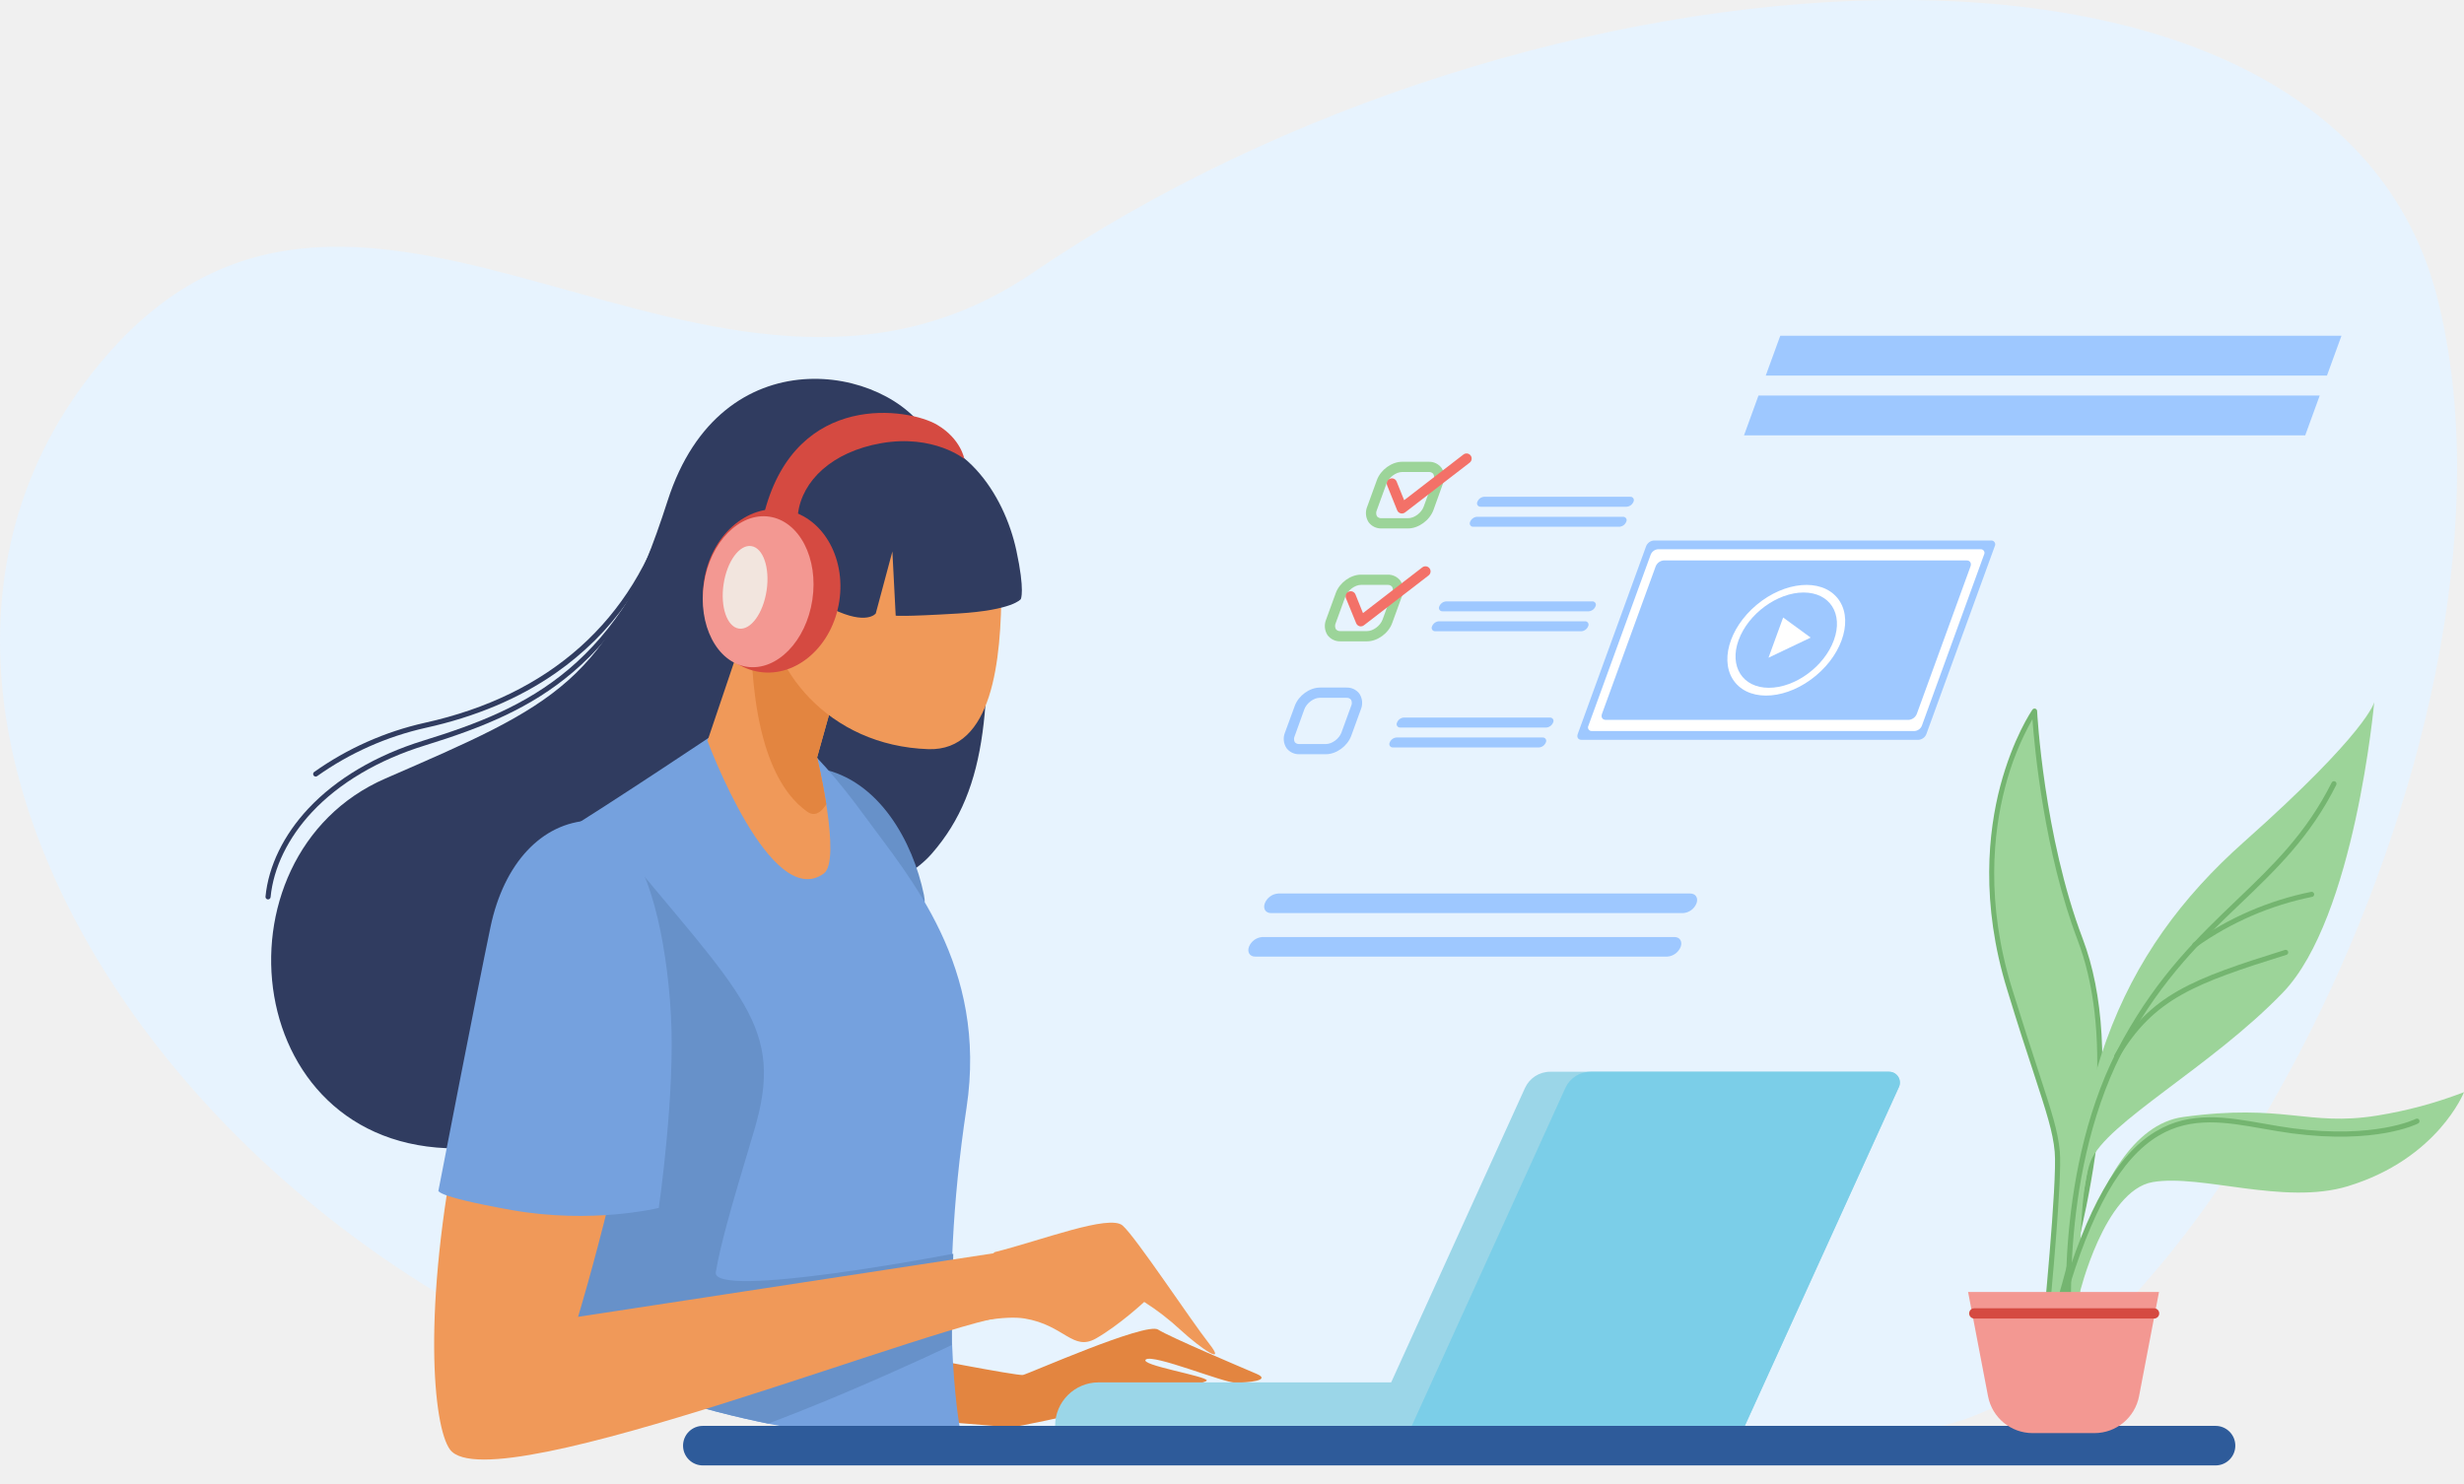
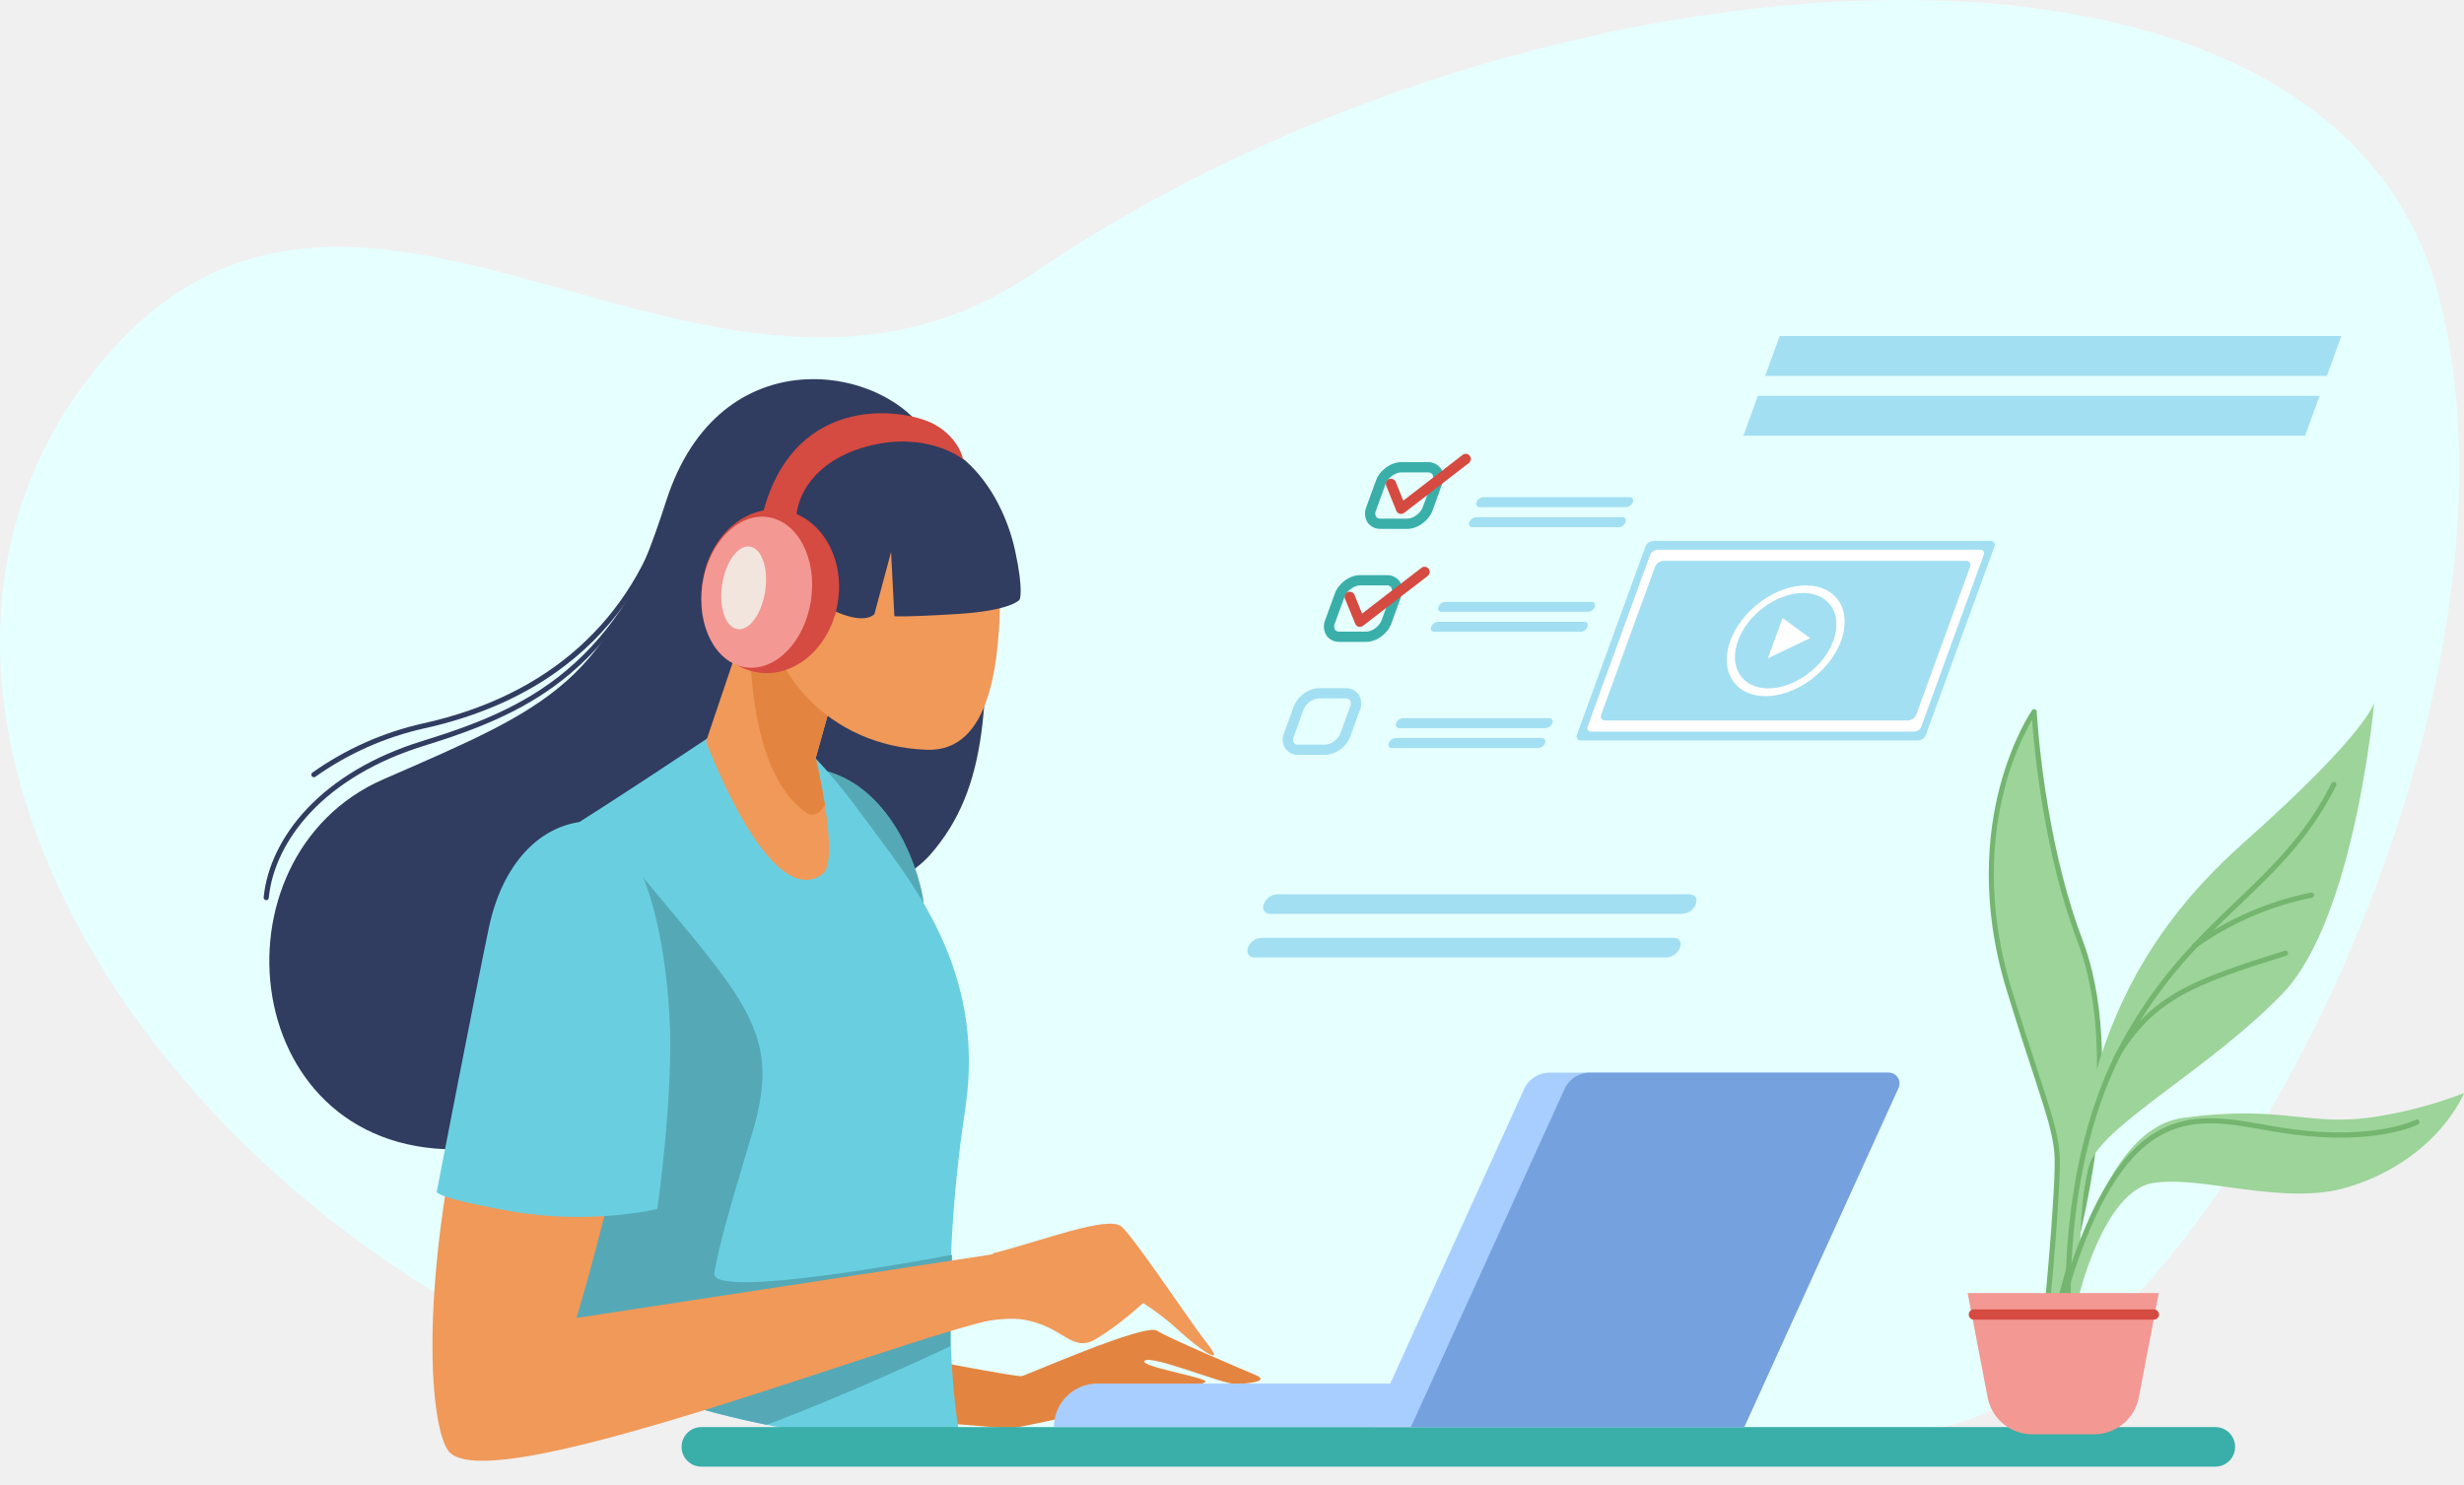
- <svg xmlns="http://www.w3.org/2000/svg" viewBox="0 0 1155.15 695.56">
+ <svg xmlns="http://www.w3.org/2000/svg" viewBox="0 0 1154.19 695.56">
  <defs>
-     <style>.cls-1{fill:none;}.cls-2{fill:#e7f3fe;}.cls-3{fill:#303c60;}.cls-4{fill:#e38540;}.cls-5{fill:#6791c9;}.cls-6{clip-path:url(#clip-path);}.cls-7{fill:#75a1de;}.cls-8{fill:#2e5b9a;}.cls-9{fill:#f09959;}.cls-10{fill:#9bd6e8;}.cls-11{fill:#7bcee8;}.cls-12{fill:#d54a41;}.cls-13{fill:#f39892;}.cls-14{fill:#f2e5de;}.cls-15{fill:#9ec8ff;}.cls-16{fill:#fff;}.cls-17{fill:#9cd499;}.cls-18{fill:#f37168;}.cls-19{fill:#74b570;}</style>
-     <clipPath id="clip-path">
+     <style>.cls-1{fill:none;}.cls-2{fill:#e6ffff;}.cls-3{fill:#303c60;}.cls-4{fill:#e38540;}.cls-5{fill:#55a9b7;}.cls-6{clip-path:url(#clip-path);}.cls-7{fill:#69cfe0;}.cls-8{fill:#3aafa9;}.cls-9{fill:#f09959;}.cls-10{fill:#a8ceff;}.cls-11{fill:#75a1de;}.cls-12{fill:#d54a41;}.cls-13{fill:#f39892;}.cls-14{fill:#f2e5de;}.cls-15{fill:#a2dff2;}.cls-16{fill:#fff;}.cls-17{fill:#9cd499;}.cls-18{fill:#74b570;}</style>
+     <clipPath id="clip-path" transform="translate(-0.96)">
      <path class="cls-1" d="M423.55,675.86C129.3,658.74-106.67,347.44,49.9,166.77,171.34,26.66,333.25,230.6,484.26,127.85,716.59-30.23,1093-59,1142.81,140.31S1027.61,651,904.61,669.64,423.55,675.86,423.55,675.86Z" />
    </clipPath>
  </defs>
  <g id="Layer_2" data-name="Layer 2">
    <g id="Слой_1" data-name="Слой 1">
-       <path class="cls-2" d="M423.55,675.86C129.3,658.74-106.67,347.44,49.9,166.77,171.34,26.66,333.25,230.6,484.26,127.85,716.59-30.23,1093-59,1142.81,140.31S1027.61,651,904.61,669.64,423.55,675.86,423.55,675.86Z" />
-       <path class="cls-3" d="M461.69,254c3.11,74.73,2.33,115.2-24.91,146.34s-103.53,23.35-103.53,23.35-7.53,110-114.17,114.69-122-137-38.4-173.33C260.21,330.43,285.51,320.38,313,234.76c25.13-78.23,103.53-63.32,122.21-30.62S461.69,254,461.69,254Z" />
-       <path class="cls-4" d="M426.66,635.39s50.34,9.86,52.93,9.34,57.61-24.91,63.32-21.28,38.92,17.64,46.18,20.76-4.15,4.15-9.86,4.15-38.4-13.49-42-10.9,28.54,7.79,28.54,9.86-86.15,21.8-91.34,21.8-45.15-3.63-45.15-3.63Z" />
-       <path class="cls-5" d="M384.88,360.47c27.12,5.32,43.08,34,48.27,59.15S384.88,360.47,384.88,360.47Z" />
+       <path class="cls-2" d="M424.51,675.86C130.26,658.74-105.71,347.44,50.86,166.77,172.3,26.66,334.21,230.6,485.22,127.85,717.55-30.23,1094-59,1143.77,140.31S1028.57,651,905.57,669.64,424.51,675.86,424.51,675.86Z" transform="translate(-0.96)" />
+       <path class="cls-3" d="M461.69,254c3.11,74.73,2.33,115.2-24.91,146.34s-103.53,23.35-103.53,23.35-7.53,110-114.17,114.69-122-137-38.4-173.33C260.21,330.43,285.51,320.38,313,234.76c25.13-78.23,103.53-63.32,122.21-30.62S461.69,254,461.69,254Z" transform="translate(-0.96)" />
+       <path class="cls-4" d="M426.66,635.39s50.34,9.86,52.93,9.34,57.61-24.91,63.32-21.28,38.92,17.64,46.18,20.76-4.15,4.15-9.86,4.15-38.4-13.49-42-10.9,28.54,7.79,28.54,9.86-86.15,21.8-91.34,21.8-45.15-3.63-45.15-3.63Z" transform="translate(-0.96)" />
+       <path class="cls-5" d="M384.88,360.47c27.12,5.32,43.08,34,48.27,59.15S384.88,360.47,384.88,360.47Z" transform="translate(-0.96)" />
      <g class="cls-6">
-         <path class="cls-7" d="M339.48,341.14s-52.16,35-80.18,52.16,10.12,201.61,19.46,270.11S450,669.64,450,669.64,439.11,612,453.13,519.4c10-66.35-26.73-107.94-47.75-136.74C352.34,310,339.48,341.14,339.48,341.14Z" />
-         <path class="cls-5" d="M288.1,394.07c59.94,73.18,80.2,86.86,65.39,136.23-11.68,38.92-15.57,52.93-17.91,66.16S446.9,587.9,446.9,587.9l-.78,42.82S356.6,673.53,313,682.09s-70.84-1.55-70.84-1.55Z" />
+         <path class="cls-7" d="M339.48,341.14s-52.16,35-80.18,52.16,10.12,201.61,19.46,270.11S450,669.64,450,669.64,439.11,612,453.13,519.4c10-66.35-26.73-107.94-47.75-136.74C352.34,310,339.48,341.14,339.48,341.14Z" transform="translate(-0.96)" />
+         <path class="cls-5" d="M288.1,394.07c59.94,73.18,80.2,86.86,65.39,136.23-11.68,38.92-15.57,52.93-17.91,66.16S446.9,587.9,446.9,587.9l-.78,42.82S356.6,673.53,313,682.09s-70.84-1.55-70.84-1.55Z" transform="translate(-0.96)" />
      </g>
-       <path class="cls-8" d="M1038.67,687.15H329.49a9.27,9.27,0,0,1,0-18.54h709.18a9.27,9.27,0,0,1,0,18.54Z" />
-       <path class="cls-9" d="M358.68,267.45l-27,79.92s29.58,80.18,54.49,62.27c8.51-6.11-3.11-54.49-3.11-54.49l18.16-64.87Z" />
-       <path class="cls-9" d="M272.53,391c-37.26,4.14-40.48,54.49-57.6,138.56S203,669.08,211,679.76c19.46,25.68,238.19-63.83,265.44-63.06,18.8.54,3.11-31.13,3.11-31.13L271,617.48s29.58-97.3,29.58-147.12S286.54,389.4,272.53,391Z" />
-       <path class="cls-9" d="M466.36,587.12c21.8-5.45,53.71-17.9,59.94-12.45s31.91,44.37,40.48,55.27-3.9,2.33-13.24-6.23a119.08,119.08,0,0,0-17.12-13.23s-11.68,10.89-22.58,17.12-14.79-6.23-33.47-9.34S415,631.49,415,631.49Z" />
-       <path class="cls-7" d="M276.68,384.73c-22.83,1-40.48,20.24-46.7,49.82s-24.39,123.51-24.39,123.51-3.64,2.6,34.25,9.34,69-1,69-1,7.78-53.46,5.71-90.3-10.38-71.62-23.88-83.55S276.68,384.73,276.68,384.73Z" />
-       <path class="cls-4" d="M383.07,355.15l18.16-64.87-42.55-22.83-6.5,19.25c-1.42,64.45,15.09,86,26.22,93.88,3.47,2.46,6.46.56,9-3.46C385.54,365.44,383.07,355.15,383.07,355.15Z" />
-       <path class="cls-9" d="M469.47,275c0,34.72-4.14,77.29-34.25,76.29-46.7-1.56-76.13-37.86-76.13-72.58s24.42-62.87,54.54-62.87S469.47,240.26,469.47,275Z" />
-       <path class="cls-10" d="M818,668.58H642.94l72-158.44a13,13,0,0,1,11.79-7.59h158.9a5.06,5.06,0,0,1,4.6,7.15Z" />
-       <path class="cls-10" d="M817.65,668.58h-323A20.38,20.38,0,0,1,515,648.21H817.65Z" />
-       <path class="cls-11" d="M885.65,502.55h-140a13,13,0,0,0-11.79,7.59l-72,158.44H818L890.25,509.7A5.06,5.06,0,0,0,885.65,502.55Z" />
-       <path class="cls-3" d="M418.1,203.75c33.08-2.34,52.67,27.89,58.38,54.36,4.12,19.09,2.08,22.83,2.08,22.83s-3.64,5.19-29.59,6.75-29.06,1-29.06,1l-1.55-30.1-7.79,29.06s-4.15,5.71-20.24-2.08S367,251.88,367,251.88s-3.63-17.12,8.82-28.54S418.1,203.75,418.1,203.75Z" />
-       <path class="cls-12" d="M393.48,281.84c-3.17,21-19.93,35.88-37.44,33.23s-29.12-21.81-25.94-42.81S350,236.38,367.54,239,396.66,260.84,393.48,281.84Z" />
-       <path class="cls-13" d="M380.84,281.28c-2.94,19.44-16.7,33.49-30.74,31.37s-23-19.61-20.1-39,16.7-33.49,30.74-31.37S383.78,261.83,380.84,281.28Z" />
-       <path class="cls-14" d="M359.39,276.93c-1.62,10.69-7.44,18.67-13,17.82s-8.77-10.18-7.16-20.86,7.44-18.66,13-17.82S361,266.25,359.39,276.93Z" />
-       <path class="cls-12" d="M358.55,239.56c15.18-56.44,67.58-48.21,80.82-40.35,11.16,6.61,12.72,16,12.72,16s-14.4-11.68-38.92-7.4c-23.27,4.06-37.11,17.77-39.05,32.95C373.12,248.46,358.55,239.56,358.55,239.56Z" />
-       <path class="cls-3" d="M125.67,421.74h-.12a1.19,1.19,0,0,1-1.08-1.3c1.37-14.28,8.5-28.95,20.09-41.31,13.1-14,31.75-25,53.93-31.86C247.9,332,291,312.54,318.1,229.2a1.2,1.2,0,0,1,1.51-.78,1.21,1.21,0,0,1,.77,1.52c-12.45,38.3-29.4,66.19-51.81,85.26-19.76,16.81-42,25.89-69.38,34.35-21.77,6.74-40.06,17.53-52.88,31.21-11.23,12-18.13,26.15-19.45,39.89A1.19,1.19,0,0,1,125.67,421.74Z" />
-       <path class="cls-3" d="M148,364.14a1.2,1.2,0,0,1-.73-2.15,144.15,144.15,0,0,1,51.85-23.06c58.61-12.91,98-48.16,113.8-101.92a1.2,1.2,0,0,1,2.3.68c-9.78,33.21-28.19,59.42-54.7,77.9-17.07,11.9-37.55,20.54-60.88,25.68a141.5,141.5,0,0,0-50.9,22.62A1.27,1.27,0,0,1,148,364.14Z" />
-       <path class="cls-15" d="M899.44,346.91H741.36c-1.49,0-2.25-1.21-1.71-2.69l32.07-88.1a4.24,4.24,0,0,1,3.66-2.68H933.46a1.82,1.82,0,0,1,1.71,2.68l-32.07,88.1A4.25,4.25,0,0,1,899.44,346.91Z" />
-       <path class="cls-16" d="M897.53,342.79H746.26a1.7,1.7,0,0,1-1.59-2.51l29.2-80.22a4,4,0,0,1,3.41-2.51H928.56a1.7,1.7,0,0,1,1.59,2.51L901,340.28A4,4,0,0,1,897.53,342.79Z" />
-       <path class="cls-15" d="M894.81,337.56h-142c-1.55,0-2.35-1.26-1.79-2.81l25.17-69.15a4.46,4.46,0,0,1,3.84-2.82H922c1.55,0,2.35,1.26,1.79,2.82l-25.17,69.15A4.47,4.47,0,0,1,894.81,337.56Z" />
-       <ellipse class="cls-16" cx="837.41" cy="300.17" rx="31.1" ry="21.65" transform="translate(2.13 606.22) rotate(-39.84)" />
-       <path class="cls-15" d="M859.75,300.17c-4.49,12.34-18.13,22.34-30.47,22.34s-18.7-10-14.21-22.34,18.13-22.34,30.47-22.34S864.24,287.83,859.75,300.17Z" />
-       <polygon class="cls-16" points="848.86 298.98 838.97 303.69 829.09 308.41 832.52 298.98 835.96 289.55 842.41 294.26 848.86 298.98" />
-       <path class="cls-17" d="M660.14,247.79H647.68a7.21,7.21,0,0,1-6.07-2.92,7.89,7.89,0,0,1-.64-7.3l4.53-12.46c1.76-4.81,6.94-8.58,11.82-8.58h12.45a7.21,7.21,0,0,1,6.07,2.92,7.89,7.89,0,0,1,.64,7.3L672,239.21C670.2,244,665,247.79,660.14,247.79Zm-2.82-26.46c-2.84,0-6.25,2.53-7.31,5.42l-4.53,12.46a3.23,3.23,0,0,0,.06,2.91,2.56,2.56,0,0,0,2.14.87h12.46c2.88,0,6.23-2.48,7.3-5.42L672,225.11a3.23,3.23,0,0,0-.06-2.91,2.54,2.54,0,0,0-2.14-.87Z" />
-       <path class="cls-17" d="M640.87,300.73H628.42a7.25,7.25,0,0,1-6.08-2.93,7.91,7.91,0,0,1-.64-7.3l4.54-12.45c1.75-4.82,6.94-8.59,11.81-8.59H650.5a7.27,7.27,0,0,1,6.08,2.92,7.91,7.91,0,0,1,.63,7.31l-4.53,12.45C650.93,297,645.74,300.73,640.87,300.73Zm-2.82-26.47c-2.84,0-6.25,2.54-7.3,5.43l-4.54,12.45a3.26,3.26,0,0,0,.07,2.91,2.54,2.54,0,0,0,2.14.88h12.45c2.89,0,6.23-2.49,7.3-5.43l4.53-12.45a3.23,3.23,0,0,0-.06-2.91,2.51,2.51,0,0,0-2.14-.88Z" />
-       <path class="cls-15" d="M621.6,353.66H609.15a7.24,7.24,0,0,1-6.07-2.92,7.9,7.9,0,0,1-.64-7.31L607,331c1.75-4.82,6.94-8.59,11.81-8.59h12.46a7.23,7.23,0,0,1,6.07,2.93,7.89,7.89,0,0,1,.64,7.3l-4.53,12.45C631.66,349.89,626.48,353.66,621.6,353.66Zm-2.82-26.47c-2.88,0-6.23,2.49-7.3,5.43L607,345.07A3.23,3.23,0,0,0,607,348a2.53,2.53,0,0,0,2.14.88H621.6c2.89,0,6.23-2.48,7.3-5.43L633.44,331a3.23,3.23,0,0,0-.06-2.91,2.57,2.57,0,0,0-2.14-.88Z" />
-       <path class="cls-15" d="M762.61,237.61h-68.5a1.59,1.59,0,0,1-1.49-2.34,3.71,3.71,0,0,1,3.19-2.33h68.5a1.58,1.58,0,0,1,1.48,2.33A3.69,3.69,0,0,1,762.61,237.61Z" />
-       <path class="cls-15" d="M759.21,247h-68.5a1.58,1.58,0,0,1-1.49-2.33,3.71,3.71,0,0,1,3.19-2.34h68.5a1.58,1.58,0,0,1,1.48,2.34A3.7,3.7,0,0,1,759.21,247Z" />
-       <path class="cls-15" d="M744.76,286.65h-68.5a1.58,1.58,0,0,1-1.49-2.33A3.71,3.71,0,0,1,678,282h68.5a1.58,1.58,0,0,1,1.48,2.34A3.7,3.7,0,0,1,744.76,286.65Z" />
-       <path class="cls-15" d="M741.36,296h-68.5a1.58,1.58,0,0,1-1.49-2.33,3.71,3.71,0,0,1,3.19-2.34h68.5a1.58,1.58,0,0,1,1.48,2.34A3.7,3.7,0,0,1,741.36,296Z" />
-       <path class="cls-15" d="M724.93,341.14H656.42a1.58,1.58,0,0,1-1.48-2.33,3.7,3.7,0,0,1,3.18-2.34h68.51a1.58,1.58,0,0,1,1.48,2.34A3.71,3.71,0,0,1,724.93,341.14Z" />
-       <path class="cls-15" d="M721.53,350.48H653a1.58,1.58,0,0,1-1.48-2.33,3.71,3.71,0,0,1,3.19-2.34h68.5a1.58,1.58,0,0,1,1.48,2.34A3.71,3.71,0,0,1,721.53,350.48Z" />
-       <path class="cls-18" d="M657.24,240.79a2.28,2.28,0,0,1-.63-.09,2.37,2.37,0,0,1-1.6-1.42l-4.7-11.67a2.4,2.4,0,0,1,4.45-1.8l3.52,8.74,27.79-21.42a2.4,2.4,0,0,1,2.93,3.81l-30.3,23.35A2.37,2.37,0,0,1,657.24,240.79Z" />
-       <path class="cls-18" d="M638,293.72a2.72,2.72,0,0,1-.63-.08,2.42,2.42,0,0,1-1.59-1.42L631,280.54a2.4,2.4,0,0,1,4.46-1.79l3.52,8.74,27.78-21.42a2.4,2.4,0,1,1,2.93,3.8l-30.29,23.35A2.4,2.4,0,0,1,638,293.72Z" />
-       <polygon class="cls-15" points="1090.91 176.11 827.8 176.11 834.61 157.43 1097.71 157.43 1090.91 176.11" />
-       <polygon class="cls-15" points="1080.71 204.14 817.61 204.14 824.4 185.46 1087.51 185.46 1080.71 204.14" />
-       <path class="cls-15" d="M789.08,428.16H595.87c-2.53,0-3.84-2.06-2.92-4.59a7.3,7.3,0,0,1,6.26-4.59H792.42c2.53,0,3.84,2.07,2.92,4.59A7.28,7.28,0,0,1,789.08,428.16Z" />
-       <path class="cls-15" d="M781.65,448.56H588.44c-2.52,0-3.83-2.06-2.92-4.59a7.3,7.3,0,0,1,6.27-4.59H785c2.52,0,3.83,2.07,2.92,4.59A7.28,7.28,0,0,1,781.65,448.56Z" />
-       <path class="cls-17" d="M962.52,621.06c0-3.24,39.05-111.16,12.65-180.63-18.48-48.64-21.4-107-21.4-107s-36,51.56-11.68,130.36c15,48.5,21.08,61.94,22.38,76.21s-5.84,85.61-5.84,85.61Z" />
-       <path class="cls-19" d="M958.63,626.8a1.1,1.1,0,0,1-.47-.1,1.2,1.2,0,0,1-.72-1.22c.07-.71,7.11-71.39,5.83-85.38-.84-9.31-3.72-18.11-10-37.39C950,492.83,946,480.54,941,464.14c-12.65-41-8.78-74.49-3.3-95.39,6-22.69,14.76-35.48,15.14-36a1.19,1.19,0,0,1,1.31-.46,1.21,1.21,0,0,1,.87,1.09c0,.58,3.12,58.75,21.32,106.65,9.88,26,11.86,60.23,5.89,101.82-4.76,33.2-13.24,61.58-16.87,73.7-.83,2.76-1.54,5.14-1.59,5.58a1.09,1.09,0,0,1-.28.73l-3.9,4.54A1.19,1.19,0,0,1,958.63,626.8Zm-5.81-289.57a131.37,131.37,0,0,0-12.88,32.24c-5.37,20.57-9.16,53.58,3.3,94,5.06,16.38,9.07,28.66,12.3,38.53,6.35,19.46,9.25,28.34,10.13,37.92,1.13,12.48-4,67-5.47,82l1.19-1.39c.14-.71.55-2.13,1.62-5.7,22.55-75.38,26.26-133.92,11-174C958.39,399.65,953.83,351,952.82,337.23Z" />
-       <path class="cls-17" d="M971,632.09c-5.84-120,22.7-185.49,81.07-237.38s61-65.51,61-65.51-9.08,101.18-42.8,136.2-83,61-90.15,79.13-4.54,79.12-4.54,79.12l-4.54,11Z" />
-       <path class="cls-17" d="M963.82,642.46c-.65-1.94,12.32-112.2,59.67-118.69s58.37,4.54,90.8-.64a203.11,203.11,0,0,0,40.86-11s-12.28,31.26-54.48,44.1c-29.83,9.08-68.75-5.83-91.45-1.94s-34.37,52.53-34.37,52.53L971,632.09Z" />
-       <path class="cls-19" d="M970.31,626.15a1.21,1.21,0,0,1-1.2-1.09c-.07-.77-6.79-78.23,26.09-137.54,17-30.63,35.53-48.39,53.46-65.55,16.71-16,32.49-31.11,44.45-55a1.2,1.2,0,0,1,2.15,1.08c-12.15,24.3-28.08,39.55-44.94,55.69-17.8,17-36.21,34.67-53,65-32.51,58.64-25.87,135.38-25.8,136.15a1.21,1.21,0,0,1-1.08,1.31Z" />
-       <path class="cls-19" d="M967.07,610.59a1.27,1.27,0,0,1-.34-.05,1.21,1.21,0,0,1-.82-1.49c12.42-42.79,26.67-67.76,44.84-78.57,16.25-9.67,33-6.7,50.83-3.56,4.35.77,8.85,1.57,13.3,2.15,38.64,5.07,57.48-4.32,57.67-4.42a1.2,1.2,0,0,1,1.1,2.14c-.78.4-19.6,9.84-59.08,4.66-4.51-.59-9-1.39-13.41-2.16-17.33-3.07-33.7-6-49.18,3.25-17.62,10.49-31.53,35-43.76,77.18A1.22,1.22,0,0,1,967.07,610.59Z" />
-       <path class="cls-19" d="M1029,444.23a1.2,1.2,0,0,1-.73-2.15,145.29,145.29,0,0,1,55.31-23.9,1.2,1.2,0,0,1,.45,2.35A142.6,142.6,0,0,0,1029.74,444,1.2,1.2,0,0,1,1029,444.23Z" />
-       <path class="cls-19" d="M992.36,496.44a1.22,1.22,0,0,1-.61-.17,1.19,1.19,0,0,1-.42-1.64c16.89-28.48,36.67-35.66,79.8-49.18a1.2,1.2,0,1,1,.71,2.29c-42.52,13.33-62,20.39-78.45,48.11A1.19,1.19,0,0,1,992.36,496.44Z" />
-       <path class="cls-13" d="M981.87,672h-29A21.3,21.3,0,0,1,932,654.66l-9.34-48.84h89.5l-9.34,48.84A21.3,21.3,0,0,1,981.87,672Z" />
-       <path class="cls-12" d="M1009.87,618.27H925.56a2.4,2.4,0,1,1,0-4.8h84.31a2.4,2.4,0,0,1,0,4.8Z" />
+       <path class="cls-8" d="M1038.67,687.15H329.49a9.27,9.27,0,0,1,0-18.54h709.18a9.27,9.27,0,0,1,0,18.54Z" transform="translate(-0.96)" />
+       <path class="cls-9" d="M358.68,267.45l-27,79.92s29.58,80.18,54.49,62.27c8.51-6.11-3.11-54.49-3.11-54.49l18.16-64.87Z" transform="translate(-0.96)" />
+       <path class="cls-9" d="M272.53,391c-37.26,4.14-40.48,54.49-57.6,138.56S203,669.08,211,679.76c19.46,25.68,238.19-63.83,265.44-63.06,18.8.54,3.11-31.13,3.11-31.13L271,617.48s29.58-97.3,29.58-147.12S286.54,389.4,272.53,391Z" transform="translate(-0.96)" />
+       <path class="cls-9" d="M466.36,587.12c21.8-5.45,53.71-17.9,59.94-12.45s31.91,44.37,40.48,55.27-3.9,2.33-13.24-6.23a119.08,119.08,0,0,0-17.12-13.23s-11.68,10.89-22.58,17.12-14.79-6.23-33.47-9.34S415,631.49,415,631.49Z" transform="translate(-0.96)" />
+       <path class="cls-7" d="M276.68,384.73c-22.83,1-40.48,20.24-46.7,49.82s-24.39,123.51-24.39,123.51-3.64,2.6,34.25,9.34,69-1,69-1,7.78-53.46,5.71-90.3-10.38-71.62-23.88-83.55S276.68,384.73,276.68,384.73Z" transform="translate(-0.96)" />
+       <path class="cls-4" d="M383.07,355.15l18.16-64.87-42.55-22.83-6.5,19.25c-1.42,64.45,15.09,86,26.22,93.88,3.47,2.46,6.46.56,9-3.46C385.54,365.44,383.07,355.15,383.07,355.15Z" transform="translate(-0.96)" />
+       <path class="cls-9" d="M469.47,275c0,34.72-4.14,77.29-34.25,76.29-46.7-1.56-76.13-37.86-76.13-72.58s24.42-62.87,54.54-62.87S469.47,240.26,469.47,275Z" transform="translate(-0.96)" />
+       <path class="cls-10" d="M818,668.58H642.94l72-158.44a13,13,0,0,1,11.79-7.59h158.9a5.06,5.06,0,0,1,4.6,7.15Z" transform="translate(-0.96)" />
+       <path class="cls-10" d="M817.65,668.58h-323A20.38,20.38,0,0,1,515,648.21H817.65Z" transform="translate(-0.96)" />
+       <path class="cls-11" d="M885.65,502.55h-140a13,13,0,0,0-11.79,7.59l-72,158.44H818L890.25,509.7A5.06,5.06,0,0,0,885.65,502.55Z" transform="translate(-0.96)" />
+       <path class="cls-3" d="M418.1,203.75c33.08-2.34,52.67,27.89,58.38,54.36,4.12,19.09,2.08,22.83,2.08,22.83s-3.64,5.19-29.59,6.75-29.06,1-29.06,1l-1.55-30.1-7.79,29.06s-4.15,5.71-20.24-2.08S367,251.88,367,251.88s-3.63-17.12,8.82-28.54S418.1,203.75,418.1,203.75Z" transform="translate(-0.96)" />
+       <path class="cls-12" d="M393.48,281.84c-3.17,21-19.93,35.88-37.44,33.23s-29.12-21.81-25.94-42.81S350,236.38,367.54,239,396.66,260.84,393.48,281.84Z" transform="translate(-0.96)" />
+       <path class="cls-13" d="M380.84,281.28c-2.94,19.44-16.7,33.49-30.74,31.37s-23-19.61-20.1-39,16.7-33.49,30.74-31.37S383.78,261.83,380.84,281.28Z" transform="translate(-0.96)" />
+       <path class="cls-14" d="M359.39,276.93c-1.62,10.69-7.44,18.67-13,17.82s-8.77-10.18-7.16-20.86,7.44-18.66,13-17.82S361,266.25,359.39,276.93Z" transform="translate(-0.96)" />
+       <path class="cls-12" d="M358.55,239.56c15.18-56.44,67.58-48.21,80.82-40.35,11.16,6.61,12.72,16,12.72,16s-14.4-11.68-38.92-7.4c-23.27,4.06-37.11,17.77-39.05,32.95C373.12,248.46,358.55,239.56,358.55,239.56Z" transform="translate(-0.96)" />
+       <path class="cls-3" d="M125.67,421.74h-.12a1.19,1.19,0,0,1-1.08-1.3c1.37-14.28,8.5-28.95,20.09-41.31,13.1-14,31.75-25,53.93-31.86C247.9,332,291,312.54,318.1,229.2a1.2,1.2,0,0,1,1.51-.78,1.21,1.21,0,0,1,.77,1.52c-12.45,38.3-29.4,66.19-51.81,85.26-19.76,16.81-42,25.89-69.38,34.35-21.77,6.74-40.06,17.53-52.88,31.21-11.23,12-18.13,26.15-19.45,39.89A1.19,1.19,0,0,1,125.67,421.74Z" transform="translate(-0.96)" />
+       <path class="cls-3" d="M148,364.14a1.2,1.2,0,0,1-.73-2.15,144.15,144.15,0,0,1,51.85-23.06c58.61-12.91,98-48.16,113.8-101.92a1.2,1.2,0,0,1,2.3.68c-9.78,33.21-28.19,59.42-54.7,77.9-17.07,11.9-37.55,20.54-60.88,25.68a141.5,141.5,0,0,0-50.9,22.62A1.27,1.27,0,0,1,148,364.14Z" transform="translate(-0.96)" />
+       <path class="cls-15" d="M899.44,346.91H741.36c-1.49,0-2.25-1.21-1.71-2.69l32.07-88.1a4.24,4.24,0,0,1,3.66-2.68H933.46a1.82,1.82,0,0,1,1.71,2.68l-32.07,88.1A4.25,4.25,0,0,1,899.44,346.91Z" transform="translate(-0.96)" />
+       <path class="cls-16" d="M897.53,342.79H746.26a1.7,1.7,0,0,1-1.59-2.51l29.2-80.22a4,4,0,0,1,3.41-2.51H928.56a1.7,1.7,0,0,1,1.59,2.51L901,340.28A4,4,0,0,1,897.53,342.79Z" transform="translate(-0.96)" />
+       <path class="cls-15" d="M894.81,337.56h-142c-1.55,0-2.35-1.26-1.79-2.81l25.17-69.15a4.46,4.46,0,0,1,3.84-2.82H922c1.55,0,2.35,1.26,1.79,2.82l-25.17,69.15A4.47,4.47,0,0,1,894.81,337.56Z" transform="translate(-0.96)" />
+       <ellipse class="cls-16" cx="837.41" cy="300.17" rx="31.1" ry="21.65" transform="translate(1.17 606.22) rotate(-39.84)" />
+       <path class="cls-15" d="M859.75,300.17c-4.49,12.34-18.13,22.34-30.47,22.34s-18.7-10-14.21-22.34,18.13-22.34,30.47-22.34S864.24,287.83,859.75,300.17Z" transform="translate(-0.96)" />
+       <polygon class="cls-16" points="847.9 298.98 838.01 303.69 828.13 308.41 831.56 298.98 835 289.55 841.45 294.26 847.9 298.98" />
+       <path class="cls-8" d="M660.14,247.79H647.68a7.21,7.21,0,0,1-6.07-2.92,7.89,7.89,0,0,1-.64-7.3l4.53-12.46c1.76-4.81,6.94-8.58,11.82-8.58h12.45a7.21,7.21,0,0,1,6.07,2.92,7.89,7.89,0,0,1,.64,7.3L672,239.21C670.2,244,665,247.79,660.14,247.79Zm-2.82-26.46c-2.84,0-6.25,2.53-7.31,5.42l-4.53,12.46a3.23,3.23,0,0,0,.06,2.91,2.56,2.56,0,0,0,2.14.87h12.46c2.88,0,6.23-2.48,7.3-5.42L672,225.11a3.23,3.23,0,0,0-.06-2.91,2.54,2.54,0,0,0-2.14-.87Z" transform="translate(-0.96)" />
+       <path class="cls-8" d="M640.87,300.73H628.42a7.25,7.25,0,0,1-6.08-2.93,7.91,7.91,0,0,1-.64-7.3l4.54-12.45c1.75-4.82,6.94-8.59,11.81-8.59H650.5a7.27,7.27,0,0,1,6.08,2.92,7.91,7.91,0,0,1,.63,7.31l-4.53,12.45C650.93,297,645.74,300.73,640.87,300.73Zm-2.82-26.47c-2.84,0-6.25,2.54-7.3,5.43l-4.54,12.45a3.26,3.26,0,0,0,.07,2.91,2.54,2.54,0,0,0,2.14.88h12.45c2.89,0,6.23-2.49,7.3-5.43l4.53-12.45a3.23,3.23,0,0,0-.06-2.91,2.51,2.51,0,0,0-2.14-.88Z" transform="translate(-0.96)" />
+       <path class="cls-15" d="M621.6,353.66H609.15a7.24,7.24,0,0,1-6.07-2.92,7.9,7.9,0,0,1-.64-7.31L607,331c1.75-4.82,6.94-8.59,11.81-8.59h12.46a7.23,7.23,0,0,1,6.07,2.93,7.89,7.89,0,0,1,.64,7.3l-4.53,12.45C631.66,349.89,626.48,353.66,621.6,353.66Zm-2.82-26.47c-2.88,0-6.23,2.49-7.3,5.43L607,345.07A3.23,3.23,0,0,0,607,348a2.53,2.53,0,0,0,2.14.88H621.6c2.89,0,6.23-2.48,7.3-5.43L633.44,331a3.23,3.23,0,0,0-.06-2.91,2.57,2.57,0,0,0-2.14-.88Z" transform="translate(-0.96)" />
+       <path class="cls-15" d="M762.61,237.61h-68.5a1.59,1.59,0,0,1-1.49-2.34,3.71,3.71,0,0,1,3.19-2.33h68.5a1.58,1.58,0,0,1,1.48,2.33A3.69,3.69,0,0,1,762.61,237.61Z" transform="translate(-0.96)" />
+       <path class="cls-15" d="M759.21,247h-68.5a1.58,1.58,0,0,1-1.49-2.33,3.71,3.71,0,0,1,3.19-2.34h68.5a1.58,1.58,0,0,1,1.48,2.34A3.7,3.7,0,0,1,759.21,247Z" transform="translate(-0.96)" />
+       <path class="cls-15" d="M744.76,286.65h-68.5a1.58,1.58,0,0,1-1.49-2.33A3.71,3.71,0,0,1,678,282h68.5a1.58,1.58,0,0,1,1.48,2.34A3.7,3.7,0,0,1,744.76,286.65Z" transform="translate(-0.96)" />
+       <path class="cls-15" d="M741.36,296h-68.5a1.58,1.58,0,0,1-1.49-2.33,3.71,3.71,0,0,1,3.19-2.34h68.5a1.58,1.58,0,0,1,1.48,2.34A3.7,3.7,0,0,1,741.36,296Z" transform="translate(-0.96)" />
+       <path class="cls-15" d="M724.93,341.14H656.42a1.58,1.58,0,0,1-1.48-2.33,3.7,3.7,0,0,1,3.18-2.34h68.51a1.58,1.58,0,0,1,1.48,2.34A3.71,3.71,0,0,1,724.93,341.14Z" transform="translate(-0.96)" />
+       <path class="cls-15" d="M721.53,350.48H653a1.58,1.58,0,0,1-1.48-2.33,3.71,3.71,0,0,1,3.19-2.34h68.5a1.58,1.58,0,0,1,1.48,2.34A3.71,3.71,0,0,1,721.53,350.48Z" transform="translate(-0.96)" />
+       <path class="cls-12" d="M657.24,240.79a2.28,2.28,0,0,1-.63-.09,2.37,2.37,0,0,1-1.6-1.42l-4.7-11.67a2.4,2.4,0,0,1,4.45-1.8l3.52,8.74,27.79-21.42a2.4,2.4,0,0,1,2.93,3.81l-30.3,23.35A2.37,2.37,0,0,1,657.24,240.79Z" transform="translate(-0.96)" />
+       <path class="cls-12" d="M638,293.72a2.72,2.72,0,0,1-.63-.08,2.42,2.42,0,0,1-1.59-1.42L631,280.54a2.4,2.4,0,0,1,4.46-1.79l3.52,8.74,27.78-21.42a2.4,2.4,0,1,1,2.93,3.8l-30.29,23.35A2.4,2.4,0,0,1,638,293.72Z" transform="translate(-0.96)" />
+       <polygon class="cls-15" points="1089.95 176.11 826.85 176.11 833.64 157.43 1096.75 157.43 1089.95 176.11" />
+       <polygon class="cls-15" points="1079.75 204.14 816.64 204.14 823.45 185.46 1086.55 185.46 1079.75 204.14" />
+       <path class="cls-15" d="M789.08,428.16H595.87c-2.53,0-3.84-2.06-2.92-4.59a7.3,7.3,0,0,1,6.26-4.59H792.42c2.53,0,3.84,2.07,2.92,4.59A7.28,7.28,0,0,1,789.08,428.16Z" transform="translate(-0.96)" />
+       <path class="cls-15" d="M781.65,448.56H588.44c-2.52,0-3.83-2.06-2.92-4.59a7.3,7.3,0,0,1,6.27-4.59H785c2.52,0,3.83,2.07,2.92,4.59A7.28,7.28,0,0,1,781.65,448.56Z" transform="translate(-0.96)" />
+       <path class="cls-17" d="M962.52,621.06c0-3.24,39.05-111.16,12.65-180.63-18.48-48.64-21.4-107-21.4-107s-36,51.56-11.68,130.36c15,48.5,21.08,61.94,22.38,76.21s-5.84,85.61-5.84,85.61Z" transform="translate(-0.96)" />
+       <path class="cls-18" d="M958.63,626.8a1.1,1.1,0,0,1-.47-.1,1.2,1.2,0,0,1-.72-1.22c.07-.71,7.11-71.39,5.83-85.38-.84-9.31-3.72-18.11-10-37.39C950,492.83,946,480.54,941,464.14c-12.65-41-8.78-74.49-3.3-95.39,6-22.69,14.76-35.48,15.14-36a1.19,1.19,0,0,1,1.31-.46,1.21,1.21,0,0,1,.87,1.09c0,.58,3.12,58.75,21.32,106.65,9.88,26,11.86,60.23,5.89,101.82-4.76,33.2-13.24,61.58-16.87,73.7-.83,2.76-1.54,5.14-1.59,5.58a1.09,1.09,0,0,1-.28.73l-3.9,4.54A1.19,1.19,0,0,1,958.63,626.8Zm-5.81-289.57a131.37,131.37,0,0,0-12.88,32.24c-5.37,20.57-9.16,53.58,3.3,94,5.06,16.38,9.07,28.66,12.3,38.53,6.35,19.46,9.25,28.34,10.13,37.92,1.13,12.48-4,67-5.47,82l1.19-1.39c.14-.71.55-2.13,1.62-5.7,22.55-75.38,26.26-133.92,11-174C958.39,399.65,953.83,351,952.82,337.23Z" transform="translate(-0.96)" />
+       <path class="cls-17" d="M971,632.09c-5.84-120,22.7-185.49,81.07-237.38s61-65.51,61-65.51-9.08,101.18-42.8,136.2-83,61-90.15,79.13-4.54,79.12-4.54,79.12l-4.54,11Z" transform="translate(-0.96)" />
+       <path class="cls-17" d="M963.82,642.46c-.65-1.94,12.32-112.2,59.67-118.69s58.37,4.54,90.8-.64a203.11,203.11,0,0,0,40.86-11s-12.28,31.26-54.48,44.1c-29.83,9.08-68.75-5.83-91.45-1.94s-34.37,52.53-34.37,52.53L971,632.09Z" transform="translate(-0.96)" />
+       <path class="cls-18" d="M970.31,626.15a1.21,1.21,0,0,1-1.2-1.09c-.07-.77-6.79-78.23,26.09-137.54,17-30.63,35.53-48.39,53.46-65.55,16.71-16,32.49-31.11,44.45-55a1.2,1.2,0,0,1,2.15,1.08c-12.15,24.3-28.08,39.55-44.94,55.69-17.8,17-36.21,34.67-53,65-32.51,58.64-25.87,135.38-25.8,136.15a1.21,1.21,0,0,1-1.08,1.31Z" transform="translate(-0.96)" />
+       <path class="cls-18" d="M967.07,610.59a1.27,1.27,0,0,1-.34-.05,1.21,1.21,0,0,1-.82-1.49c12.42-42.79,26.67-67.76,44.84-78.57,16.25-9.67,33-6.7,50.83-3.56,4.35.77,8.85,1.57,13.3,2.15,38.64,5.07,57.48-4.32,57.67-4.42a1.2,1.2,0,0,1,1.1,2.14c-.78.4-19.6,9.84-59.08,4.66-4.51-.59-9-1.39-13.41-2.16-17.33-3.07-33.7-6-49.18,3.25-17.62,10.49-31.53,35-43.76,77.18A1.22,1.22,0,0,1,967.07,610.59Z" transform="translate(-0.96)" />
+       <path class="cls-18" d="M1029,444.23a1.2,1.2,0,0,1-.73-2.15,145.29,145.29,0,0,1,55.31-23.9,1.2,1.2,0,0,1,.45,2.35A142.6,142.6,0,0,0,1029.74,444,1.2,1.2,0,0,1,1029,444.23Z" transform="translate(-0.96)" />
+       <path class="cls-18" d="M992.36,496.44a1.22,1.22,0,0,1-.61-.17,1.19,1.19,0,0,1-.42-1.64c16.89-28.48,36.67-35.66,79.8-49.18a1.2,1.2,0,1,1,.71,2.29c-42.52,13.33-62,20.39-78.45,48.11A1.19,1.19,0,0,1,992.36,496.44Z" transform="translate(-0.96)" />
+       <path class="cls-13" d="M981.87,672h-29A21.3,21.3,0,0,1,932,654.66l-9.34-48.84h89.5l-9.34,48.84A21.3,21.3,0,0,1,981.87,672Z" transform="translate(-0.96)" />
+       <path class="cls-12" d="M1009.87,618.27H925.56a2.4,2.4,0,1,1,0-4.8h84.31a2.4,2.4,0,0,1,0,4.8Z" transform="translate(-0.96)" />
    </g>
  </g>
</svg>
